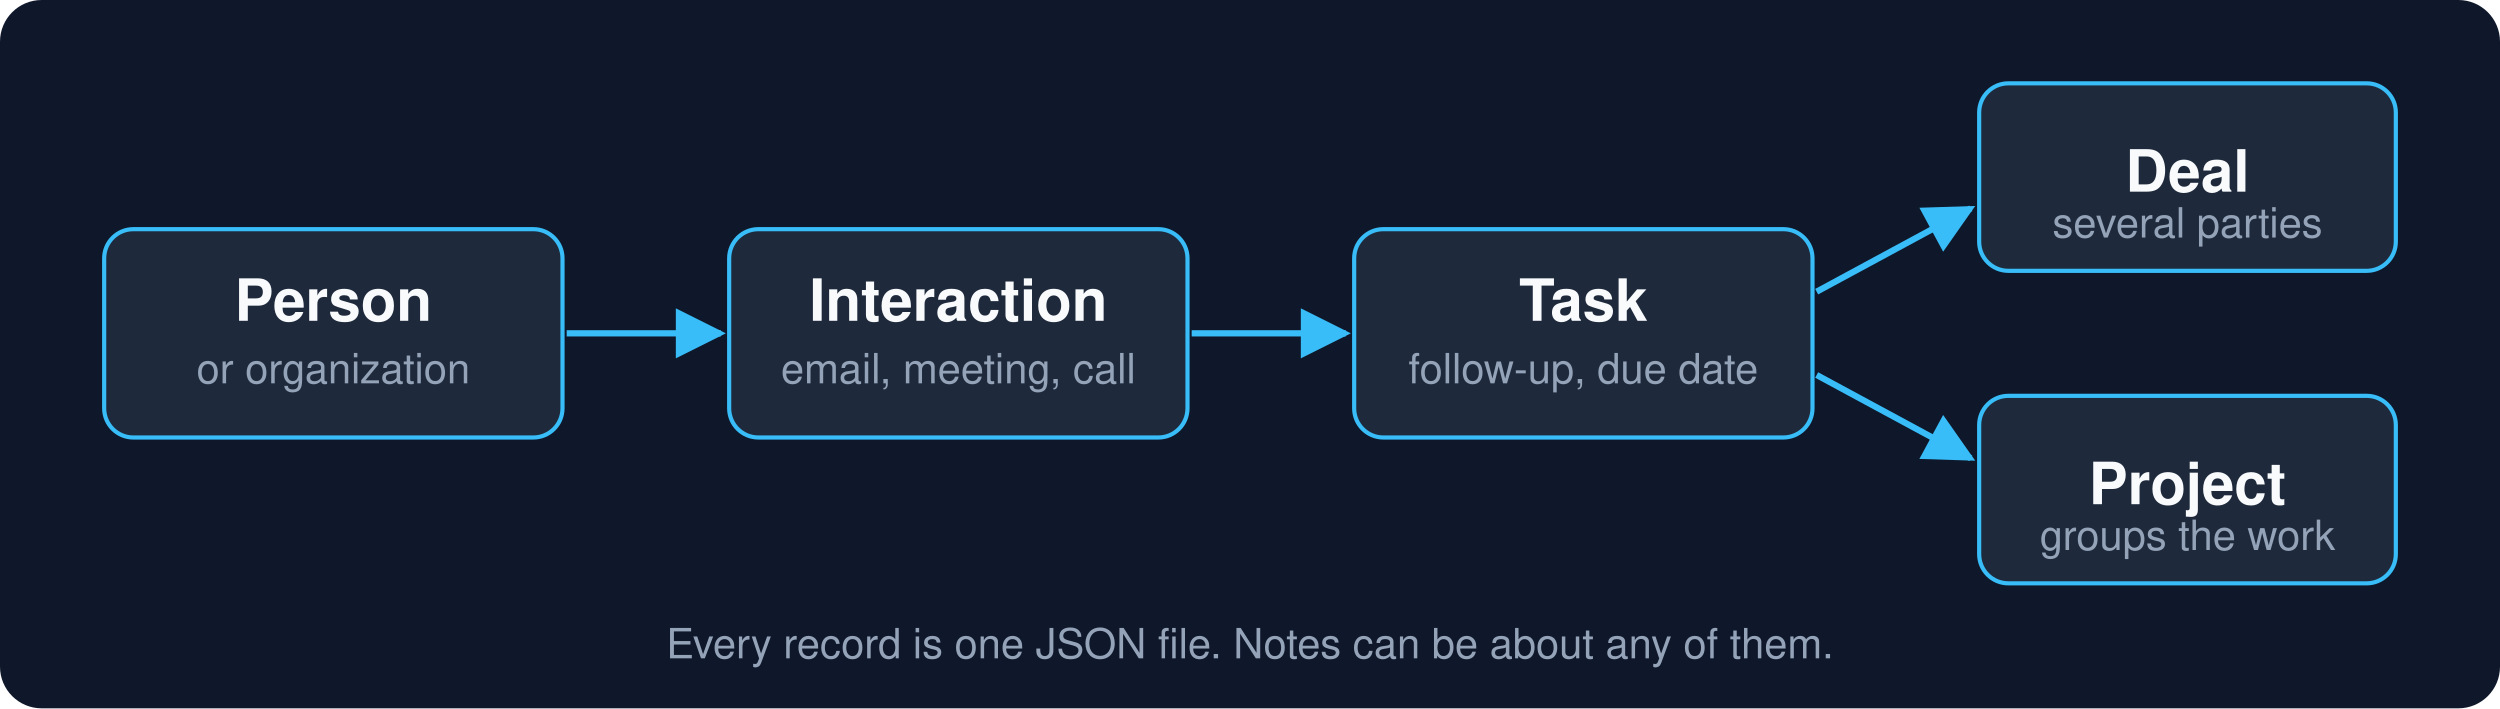
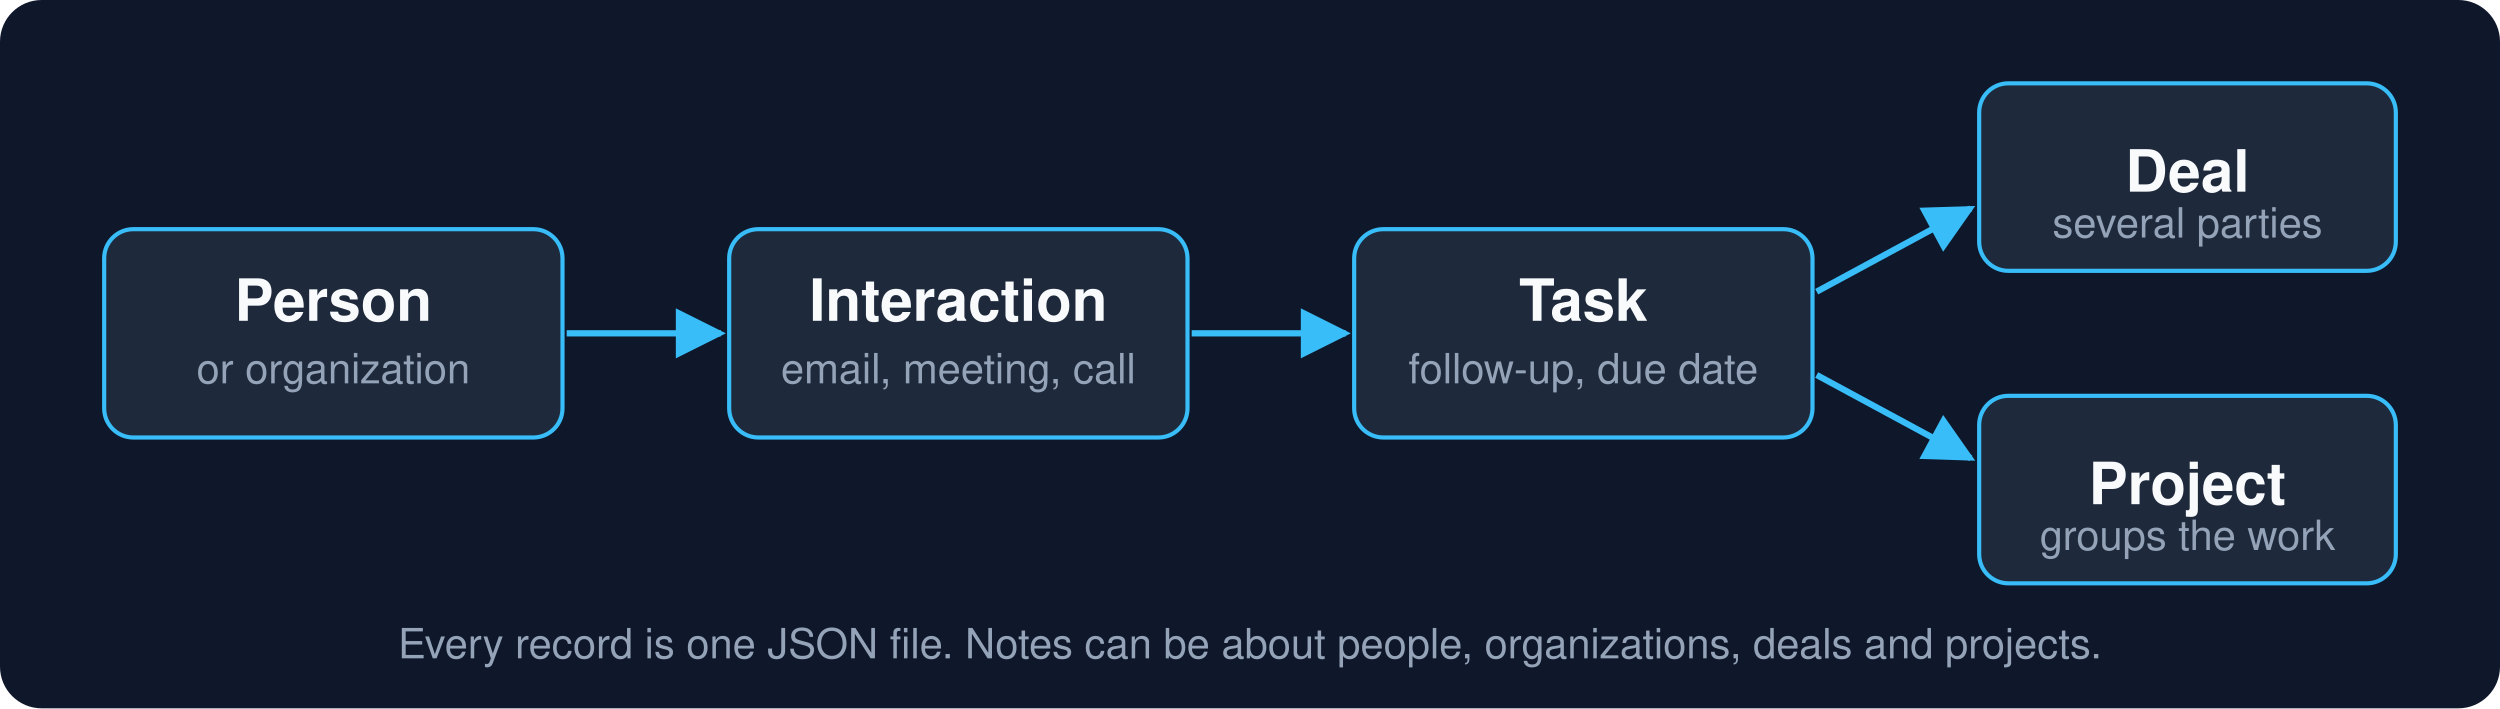
<svg xmlns="http://www.w3.org/2000/svg" viewBox="0 0 1200 340" width="100%" role="img" aria-labelledby="t d">
  <defs>
    <marker id="a" viewBox="0 0 10 10" refX="9" refY="5" markerWidth="8" markerHeight="8" orient="auto">
      <path d="M0 0L10 5L0 10z" fill="#38bdf8" />
    </marker>
  </defs>
  <rect width="1200" height="340" rx="20" fill="#0f172a" />
  <g font-family="ui-sans-serif,-apple-system,'Segoe UI',Helvetica,Arial,sans-serif" text-anchor="middle">
    <g fill="#1e293b" stroke="#38bdf8" stroke-width="2">
      <rect x="50" y="110" width="220" height="100" rx="14" />
      <rect x="350" y="110" width="220" height="100" rx="14" />
      <rect x="650" y="110" width="220" height="100" rx="14" />
      <rect x="950" y="40" width="200" height="90" rx="14" />
      <rect x="950" y="190" width="200" height="90" rx="14" />
    </g>
    <g fill="#f8fafc" font-size="28" font-weight="700">
      <text x="160" y="154">Person</text>
      <text x="460" y="154">Interaction</text>
      <text x="760" y="154">Task</text>
      <text x="1050" y="92">Deal</text>
      <text x="1050" y="242">Project</text>
    </g>
    <g fill="#94a3b8" font-size="20">
      <text x="160" y="184">or organization</text>
      <text x="460" y="184">email, meeting, call</text>
      <text x="760" y="184">follow-up, due date</text>
      <text x="1050" y="114">several parties</text>
      <text x="1050" y="264">groups the work</text>
    </g>
    <g stroke="#38bdf8" stroke-width="3" fill="none" marker-end="url(#a)">
      <path d="M272 160H346" />
      <path d="M572 160H646" />
      <path d="M872 140L946 100" />
      <path d="M872 180L946 220" />
    </g>
-     <text x="600" y="316" font-size="20" fill="#94a3b8">Every record is one JSON file. Notes can be about any of them.</text>
+     <text x="600" y="316" font-size="20" fill="#94a3b8">Every record is one JSON file. Notes can be about people, organizations, deals and projects.</text>
  </g>
</svg>
